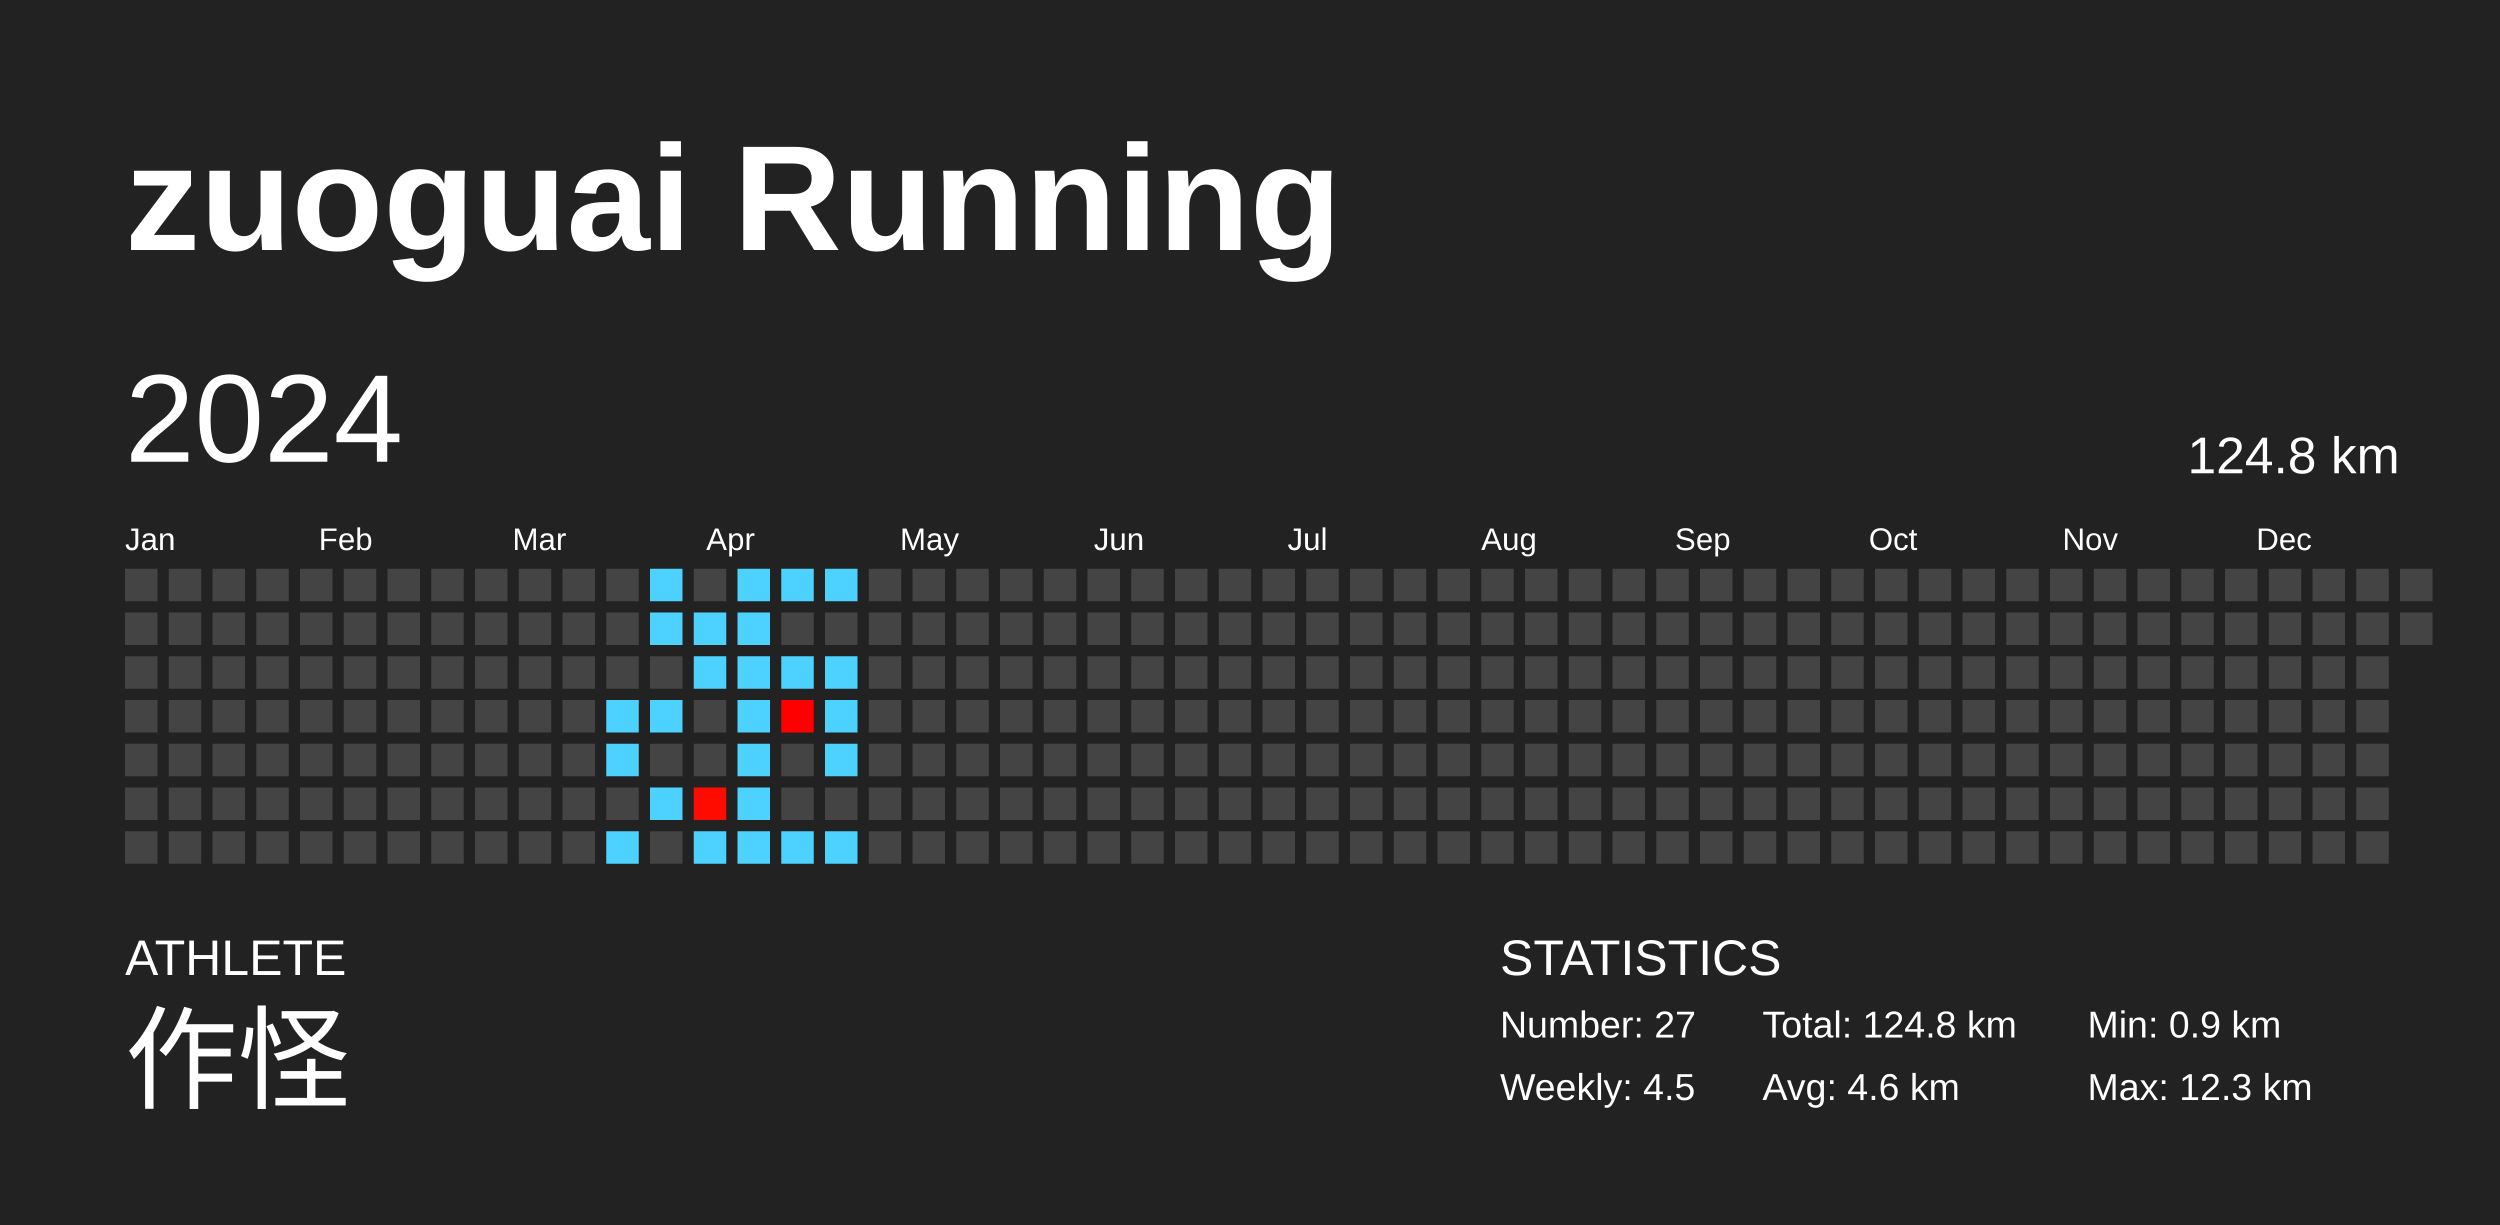
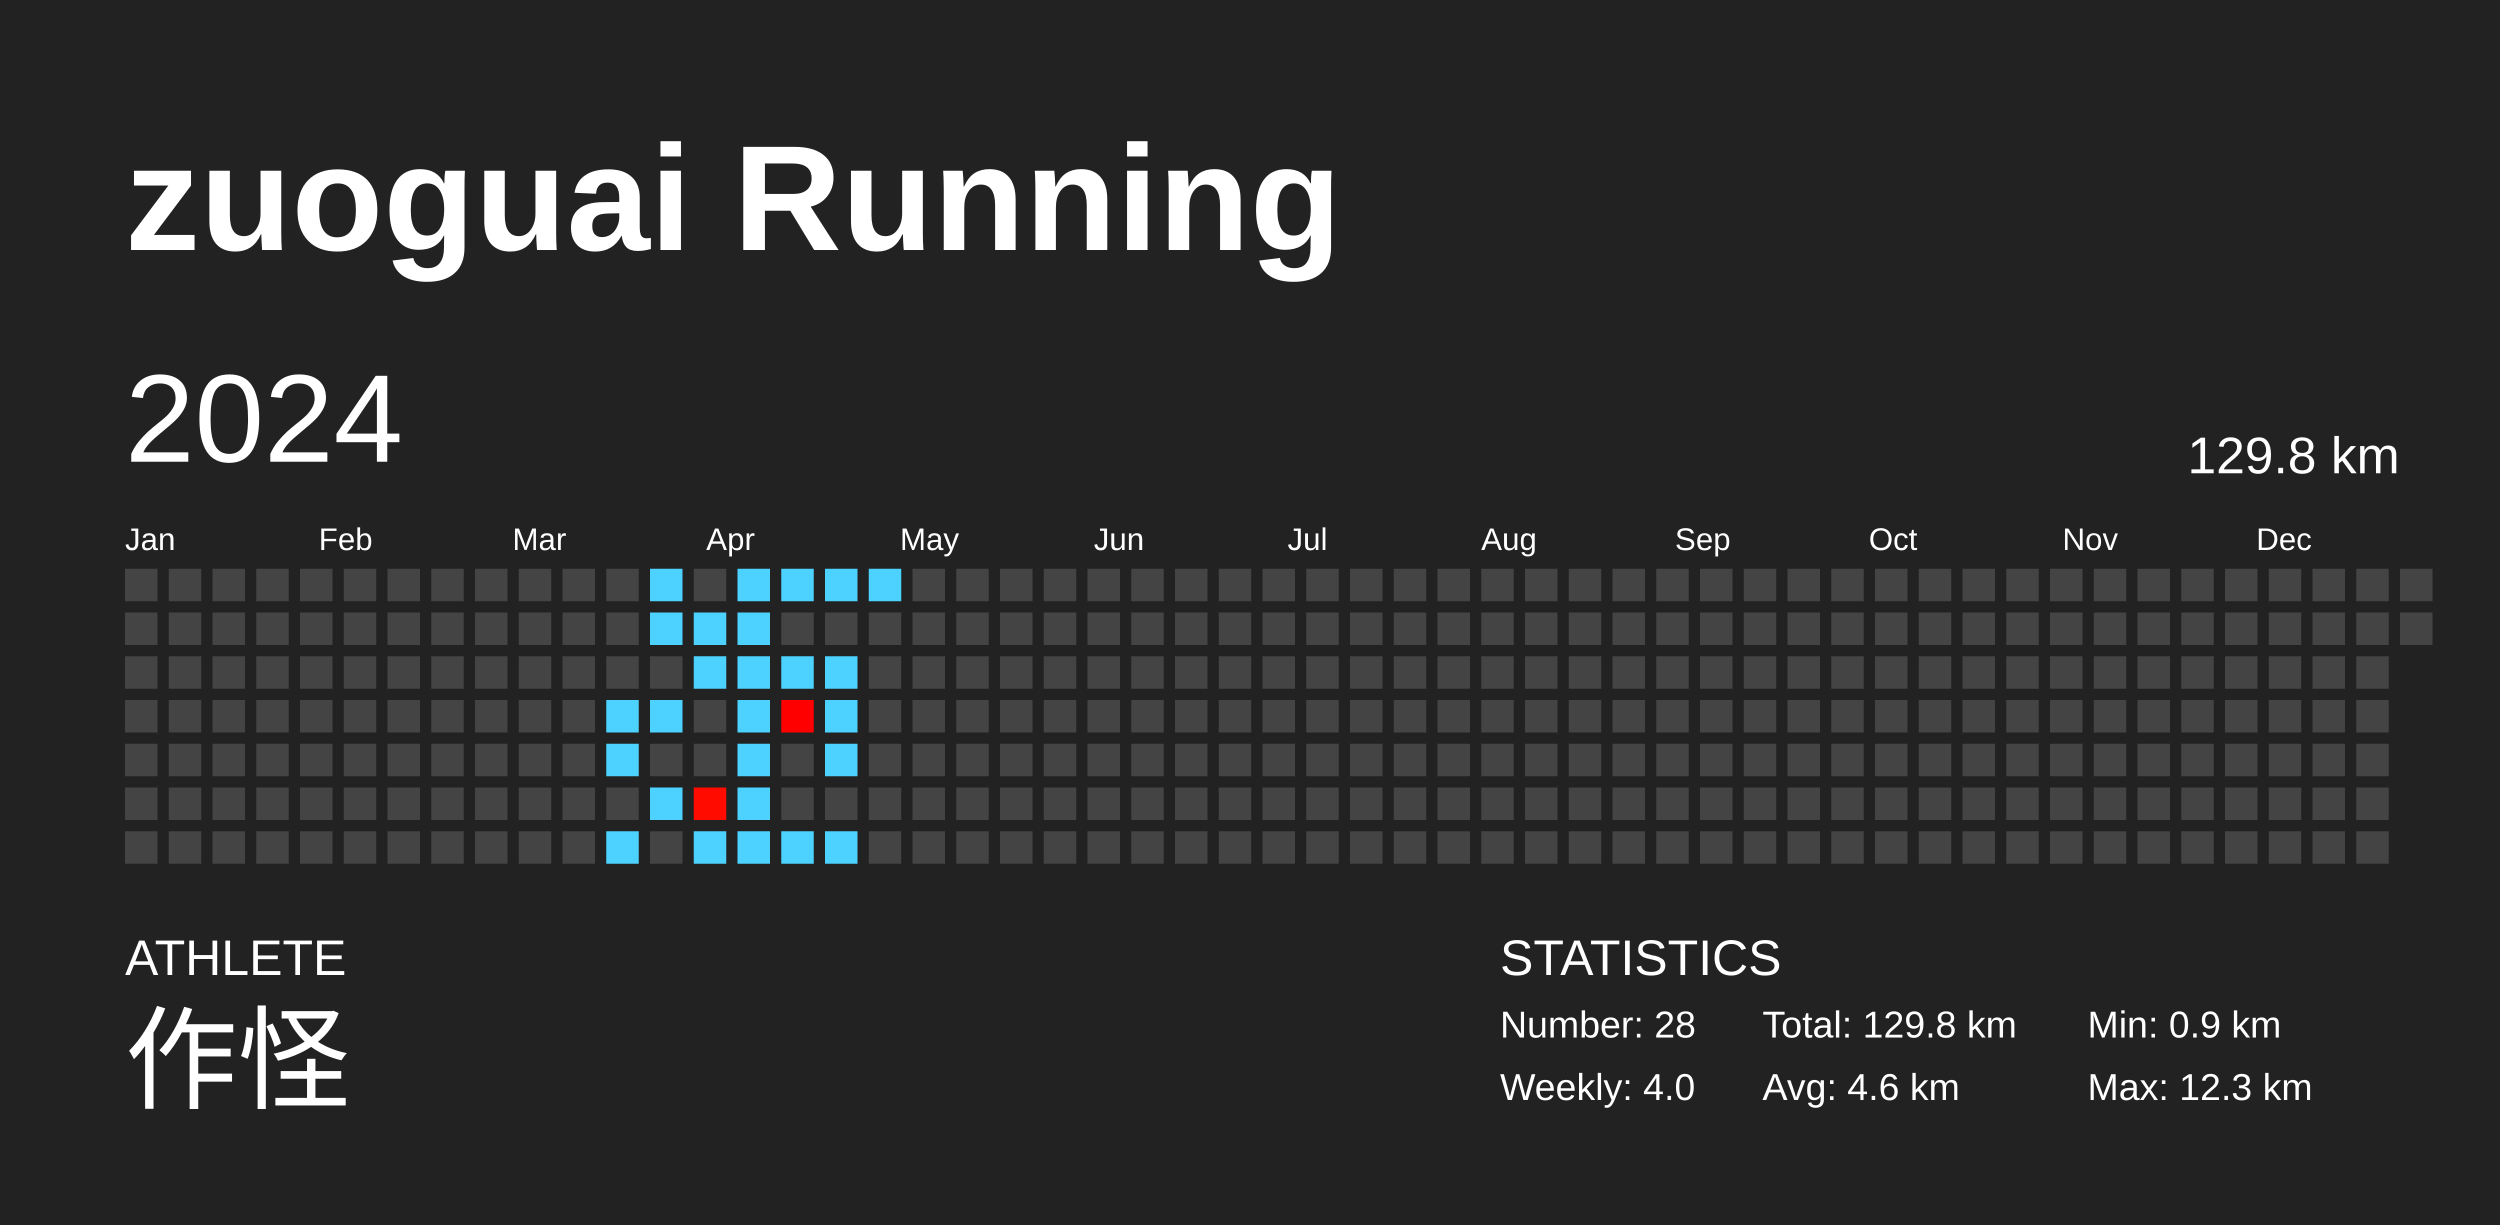
<svg xmlns="http://www.w3.org/2000/svg" baseProfile="full" height="98mm" version="1.1" viewBox="0,0,200,98" width="200mm">
  <defs />
  <rect fill="#222222" height="98" width="200" x="0" y="0" />
  <text fill="#FFFFFF" style="font-size:12px; font-family:Arial; font-weight:bold;" x="10" y="20">zuoguai Running</text>
  <text fill="#FFFFFF" style="font-size:4px; font-family:Arial" x="10" y="78">ATHLETE</text>
  <text fill="#FFFFFF" style="font-size:9px; font-family:Arial" x="10" y="88">作怪</text>
  <text fill="#FFFFFF" style="font-size:4px; font-family:Arial" x="120" y="78">STATISTICS</text>
-   <text fill="#FFFFFF" style="font-size:3px; font-family:Arial" x="120" y="83">Number: 27</text>
-   <text fill="#FFFFFF" style="font-size:3px; font-family:Arial" x="120" y="88">Weekly: 4.5</text>
-   <text fill="#FFFFFF" style="font-size:3px; font-family:Arial" x="141" y="83">Total: 124.8 km</text>
+   <text fill="#FFFFFF" style="font-size:3px; font-family:Arial" x="120" y="83">Number: 28</text>
+   <text fill="#FFFFFF" style="font-size:3px; font-family:Arial" x="120" y="88">Weekly: 4.0</text>
+   <text fill="#FFFFFF" style="font-size:3px; font-family:Arial" x="141" y="83">Total: 129.8 km</text>
  <text fill="#FFFFFF" style="font-size:3px; font-family:Arial" x="141" y="88">Avg: 4.6 km</text>
  <text fill="#FFFFFF" style="font-size:3px; font-family:Arial" x="167" y="83">Min: 0.9 km</text>
  <text fill="#FFFFFF" style="font-size:3px; font-family:Arial" x="167" y="88">Max: 12.3 km</text>
  <text dominant-baseline="hanging" fill="#FFFFFF" style="font-size:10.0px; font-family:Arial;" x="10" y="30">2024</text>
-   <text dominant-baseline="hanging" fill="#FFFFFF" style="font-size:4.125px; font-family:Arial;" x="175" y="35">124.8 km</text>
+   <text dominant-baseline="hanging" fill="#FFFFFF" style="font-size:4.125px; font-family:Arial;" x="175" y="35">129.8 km</text>
  <text fill="#FFFFFF" style="font-size:2.5px; font-family:Arial" x="10.0" y="44">Jan</text>
  <text fill="#FFFFFF" style="font-size:2.5px; font-family:Arial" x="25.5" y="44">Feb</text>
  <text fill="#FFFFFF" style="font-size:2.5px; font-family:Arial" x="41.0" y="44">Mar</text>
  <text fill="#FFFFFF" style="font-size:2.5px; font-family:Arial" x="56.5" y="44">Apr</text>
  <text fill="#FFFFFF" style="font-size:2.5px; font-family:Arial" x="72.0" y="44">May</text>
  <text fill="#FFFFFF" style="font-size:2.5px; font-family:Arial" x="87.5" y="44">Jun</text>
  <text fill="#FFFFFF" style="font-size:2.5px; font-family:Arial" x="103.0" y="44">Jul</text>
  <text fill="#FFFFFF" style="font-size:2.5px; font-family:Arial" x="118.5" y="44">Aug</text>
  <text fill="#FFFFFF" style="font-size:2.5px; font-family:Arial" x="134.0" y="44">Sep</text>
  <text fill="#FFFFFF" style="font-size:2.5px; font-family:Arial" x="149.5" y="44">Oct</text>
  <text fill="#FFFFFF" style="font-size:2.5px; font-family:Arial" x="165.0" y="44">Nov</text>
  <text fill="#FFFFFF" style="font-size:2.5px; font-family:Arial" x="180.5" y="44">Dec</text>
  <rect fill="#444444" height="2.6" width="2.6" x="10.0" y="45.5" />
  <rect fill="#444444" height="2.6" width="2.6" x="10.0" y="49.0" />
  <rect fill="#444444" height="2.6" width="2.6" x="10.0" y="52.5" />
  <rect fill="#444444" height="2.6" width="2.6" x="10.0" y="56.0" />
  <rect fill="#444444" height="2.6" width="2.6" x="10.0" y="59.5" />
  <rect fill="#444444" height="2.6" width="2.6" x="10.0" y="63.0" />
  <rect fill="#444444" height="2.6" width="2.6" x="10.0" y="66.5" />
  <rect fill="#444444" height="2.6" width="2.6" x="13.5" y="45.5" />
  <rect fill="#444444" height="2.6" width="2.6" x="13.5" y="49.0" />
  <rect fill="#444444" height="2.6" width="2.6" x="13.5" y="52.5" />
  <rect fill="#444444" height="2.6" width="2.6" x="13.5" y="56.0" />
  <rect fill="#444444" height="2.6" width="2.6" x="13.5" y="59.5" />
  <rect fill="#444444" height="2.6" width="2.6" x="13.5" y="63.0" />
  <rect fill="#444444" height="2.6" width="2.6" x="13.5" y="66.5" />
  <rect fill="#444444" height="2.6" width="2.6" x="17.0" y="45.5" />
  <rect fill="#444444" height="2.6" width="2.6" x="17.0" y="49.0" />
  <rect fill="#444444" height="2.6" width="2.6" x="17.0" y="52.5" />
  <rect fill="#444444" height="2.6" width="2.6" x="17.0" y="56.0" />
  <rect fill="#444444" height="2.6" width="2.6" x="17.0" y="59.5" />
  <rect fill="#444444" height="2.6" width="2.6" x="17.0" y="63.0" />
  <rect fill="#444444" height="2.6" width="2.6" x="17.0" y="66.5" />
  <rect fill="#444444" height="2.6" width="2.6" x="20.5" y="45.5" />
  <rect fill="#444444" height="2.6" width="2.6" x="20.5" y="49.0" />
  <rect fill="#444444" height="2.6" width="2.6" x="20.5" y="52.5" />
  <rect fill="#444444" height="2.6" width="2.6" x="20.5" y="56.0" />
  <rect fill="#444444" height="2.6" width="2.6" x="20.5" y="59.5" />
  <rect fill="#444444" height="2.6" width="2.6" x="20.5" y="63.0" />
  <rect fill="#444444" height="2.6" width="2.6" x="20.5" y="66.5" />
  <rect fill="#444444" height="2.6" width="2.6" x="24.0" y="45.5" />
  <rect fill="#444444" height="2.6" width="2.6" x="24.0" y="49.0" />
  <rect fill="#444444" height="2.6" width="2.6" x="24.0" y="52.5" />
  <rect fill="#444444" height="2.6" width="2.6" x="24.0" y="56.0" />
  <rect fill="#444444" height="2.6" width="2.6" x="24.0" y="59.5" />
  <rect fill="#444444" height="2.6" width="2.6" x="24.0" y="63.0" />
  <rect fill="#444444" height="2.6" width="2.6" x="24.0" y="66.5" />
  <rect fill="#444444" height="2.6" width="2.6" x="27.5" y="45.5" />
  <rect fill="#444444" height="2.6" width="2.6" x="27.5" y="49.0" />
  <rect fill="#444444" height="2.6" width="2.6" x="27.5" y="52.5" />
  <rect fill="#444444" height="2.6" width="2.6" x="27.5" y="56.0" />
  <rect fill="#444444" height="2.6" width="2.6" x="27.5" y="59.5" />
  <rect fill="#444444" height="2.6" width="2.6" x="27.5" y="63.0" />
  <rect fill="#444444" height="2.6" width="2.6" x="27.5" y="66.5" />
  <rect fill="#444444" height="2.6" width="2.6" x="31.0" y="45.5" />
  <rect fill="#444444" height="2.6" width="2.6" x="31.0" y="49.0" />
  <rect fill="#444444" height="2.6" width="2.6" x="31.0" y="52.5" />
  <rect fill="#444444" height="2.6" width="2.6" x="31.0" y="56.0" />
  <rect fill="#444444" height="2.6" width="2.6" x="31.0" y="59.5" />
  <rect fill="#444444" height="2.6" width="2.6" x="31.0" y="63.0" />
  <rect fill="#444444" height="2.6" width="2.6" x="31.0" y="66.5" />
  <rect fill="#444444" height="2.6" width="2.6" x="34.5" y="45.5" />
  <rect fill="#444444" height="2.6" width="2.6" x="34.5" y="49.0" />
  <rect fill="#444444" height="2.6" width="2.6" x="34.5" y="52.5" />
  <rect fill="#444444" height="2.6" width="2.6" x="34.5" y="56.0" />
  <rect fill="#444444" height="2.6" width="2.6" x="34.5" y="59.5" />
  <rect fill="#444444" height="2.6" width="2.6" x="34.5" y="63.0" />
  <rect fill="#444444" height="2.6" width="2.6" x="34.5" y="66.5" />
  <rect fill="#444444" height="2.6" width="2.6" x="38.0" y="45.5" />
  <rect fill="#444444" height="2.6" width="2.6" x="38.0" y="49.0" />
  <rect fill="#444444" height="2.6" width="2.6" x="38.0" y="52.5" />
  <rect fill="#444444" height="2.6" width="2.6" x="38.0" y="56.0" />
  <rect fill="#444444" height="2.6" width="2.6" x="38.0" y="59.5" />
  <rect fill="#444444" height="2.6" width="2.6" x="38.0" y="63.0" />
  <rect fill="#444444" height="2.6" width="2.6" x="38.0" y="66.5" />
  <rect fill="#444444" height="2.6" width="2.6" x="41.5" y="45.5" />
  <rect fill="#444444" height="2.6" width="2.6" x="41.5" y="49.0" />
  <rect fill="#444444" height="2.6" width="2.6" x="41.5" y="52.5" />
  <rect fill="#444444" height="2.6" width="2.6" x="41.5" y="56.0" />
  <rect fill="#444444" height="2.6" width="2.6" x="41.5" y="59.5" />
  <rect fill="#444444" height="2.6" width="2.6" x="41.5" y="63.0" />
  <rect fill="#444444" height="2.6" width="2.6" x="41.5" y="66.5" />
  <rect fill="#444444" height="2.6" width="2.6" x="45.0" y="45.5" />
  <rect fill="#444444" height="2.6" width="2.6" x="45.0" y="49.0" />
  <rect fill="#444444" height="2.6" width="2.6" x="45.0" y="52.5" />
  <rect fill="#444444" height="2.6" width="2.6" x="45.0" y="56.0" />
  <rect fill="#444444" height="2.6" width="2.6" x="45.0" y="59.5" />
  <rect fill="#444444" height="2.6" width="2.6" x="45.0" y="63.0" />
  <rect fill="#444444" height="2.6" width="2.6" x="45.0" y="66.5" />
  <rect fill="#444444" height="2.6" width="2.6" x="48.5" y="45.5" />
  <rect fill="#444444" height="2.6" width="2.6" x="48.5" y="49.0" />
  <rect fill="#444444" height="2.6" width="2.6" x="48.5" y="52.5" />
  <rect fill="#4dd2ff" height="2.6" width="2.6" x="48.5" y="56.0" />
  <rect fill="#4dd2ff" height="2.6" width="2.6" x="48.5" y="59.5" />
  <rect fill="#444444" height="2.6" width="2.6" x="48.5" y="63.0" />
  <rect fill="#4dd2ff" height="2.6" width="2.6" x="48.5" y="66.5" />
  <rect fill="#4dd2ff" height="2.6" width="2.6" x="52.0" y="45.5" />
  <rect fill="#4dd2ff" height="2.6" width="2.6" x="52.0" y="49.0" />
  <rect fill="#444444" height="2.6" width="2.6" x="52.0" y="52.5" />
  <rect fill="#4dd2ff" height="2.6" width="2.6" x="52.0" y="56.0" />
  <rect fill="#444444" height="2.6" width="2.6" x="52.0" y="59.5" />
  <rect fill="#4dd2ff" height="2.6" width="2.6" x="52.0" y="63.0" />
  <rect fill="#444444" height="2.6" width="2.6" x="52.0" y="66.5" />
  <rect fill="#444444" height="2.6" width="2.6" x="55.5" y="45.5" />
  <rect fill="#4dd2ff" height="2.6" width="2.6" x="55.5" y="49.0" />
  <rect fill="#4dd2ff" height="2.6" width="2.6" x="55.5" y="52.5" />
  <rect fill="#444444" height="2.6" width="2.6" x="55.5" y="56.0" />
  <rect fill="#444444" height="2.6" width="2.6" x="55.5" y="59.5" />
  <rect fill="#ff0b00" height="2.6" width="2.6" x="55.5" y="63.0" />
  <rect fill="#4dd2ff" height="2.6" width="2.6" x="55.5" y="66.5" />
  <rect fill="#4dd2ff" height="2.6" width="2.6" x="59.0" y="45.5" />
  <rect fill="#4dd2ff" height="2.6" width="2.6" x="59.0" y="49.0" />
  <rect fill="#4dd2ff" height="2.6" width="2.6" x="59.0" y="52.5" />
  <rect fill="#4dd2ff" height="2.6" width="2.6" x="59.0" y="56.0" />
  <rect fill="#4dd2ff" height="2.6" width="2.6" x="59.0" y="59.5" />
  <rect fill="#4dd2ff" height="2.6" width="2.6" x="59.0" y="63.0" />
  <rect fill="#4dd2ff" height="2.6" width="2.6" x="59.0" y="66.5" />
  <rect fill="#4dd2ff" height="2.6" width="2.6" x="62.5" y="45.5" />
  <rect fill="#444444" height="2.6" width="2.6" x="62.5" y="49.0" />
  <rect fill="#4dd2ff" height="2.6" width="2.6" x="62.5" y="52.5" />
  <rect fill="#ff0000" height="2.6" width="2.6" x="62.5" y="56.0" />
  <rect fill="#444444" height="2.6" width="2.6" x="62.5" y="59.5" />
  <rect fill="#444444" height="2.6" width="2.6" x="62.5" y="63.0" />
  <rect fill="#4dd2ff" height="2.6" width="2.6" x="62.5" y="66.5" />
  <rect fill="#4dd2ff" height="2.6" width="2.6" x="66.0" y="45.5" />
  <rect fill="#444444" height="2.6" width="2.6" x="66.0" y="49.0" />
  <rect fill="#4dd2ff" height="2.6" width="2.6" x="66.0" y="52.5" />
  <rect fill="#4dd2ff" height="2.6" width="2.6" x="66.0" y="56.0" />
  <rect fill="#4dd2ff" height="2.6" width="2.6" x="66.0" y="59.5" />
  <rect fill="#444444" height="2.6" width="2.6" x="66.0" y="63.0" />
  <rect fill="#4dd2ff" height="2.6" width="2.6" x="66.0" y="66.5" />
-   <rect fill="#444444" height="2.6" width="2.6" x="69.5" y="45.5" />
+   <rect fill="#4dd2ff" height="2.6" width="2.6" x="69.5" y="45.5" />
  <rect fill="#444444" height="2.6" width="2.6" x="69.5" y="49.0" />
  <rect fill="#444444" height="2.6" width="2.6" x="69.5" y="52.5" />
  <rect fill="#444444" height="2.6" width="2.6" x="69.5" y="56.0" />
  <rect fill="#444444" height="2.6" width="2.6" x="69.5" y="59.5" />
  <rect fill="#444444" height="2.6" width="2.6" x="69.5" y="63.0" />
  <rect fill="#444444" height="2.6" width="2.6" x="69.5" y="66.5" />
  <rect fill="#444444" height="2.6" width="2.6" x="73.0" y="45.5" />
  <rect fill="#444444" height="2.6" width="2.6" x="73.0" y="49.0" />
  <rect fill="#444444" height="2.6" width="2.6" x="73.0" y="52.5" />
  <rect fill="#444444" height="2.6" width="2.6" x="73.0" y="56.0" />
  <rect fill="#444444" height="2.6" width="2.6" x="73.0" y="59.5" />
  <rect fill="#444444" height="2.6" width="2.6" x="73.0" y="63.0" />
  <rect fill="#444444" height="2.6" width="2.6" x="73.0" y="66.5" />
  <rect fill="#444444" height="2.6" width="2.6" x="76.5" y="45.5" />
  <rect fill="#444444" height="2.6" width="2.6" x="76.5" y="49.0" />
  <rect fill="#444444" height="2.6" width="2.6" x="76.5" y="52.5" />
  <rect fill="#444444" height="2.6" width="2.6" x="76.5" y="56.0" />
  <rect fill="#444444" height="2.6" width="2.6" x="76.5" y="59.5" />
  <rect fill="#444444" height="2.6" width="2.6" x="76.5" y="63.0" />
  <rect fill="#444444" height="2.6" width="2.6" x="76.5" y="66.5" />
  <rect fill="#444444" height="2.6" width="2.6" x="80.0" y="45.5" />
  <rect fill="#444444" height="2.6" width="2.6" x="80.0" y="49.0" />
  <rect fill="#444444" height="2.6" width="2.6" x="80.0" y="52.5" />
  <rect fill="#444444" height="2.6" width="2.6" x="80.0" y="56.0" />
  <rect fill="#444444" height="2.6" width="2.6" x="80.0" y="59.5" />
  <rect fill="#444444" height="2.6" width="2.6" x="80.0" y="63.0" />
  <rect fill="#444444" height="2.6" width="2.6" x="80.0" y="66.5" />
  <rect fill="#444444" height="2.6" width="2.6" x="83.5" y="45.5" />
  <rect fill="#444444" height="2.6" width="2.6" x="83.5" y="49.0" />
  <rect fill="#444444" height="2.6" width="2.6" x="83.5" y="52.5" />
  <rect fill="#444444" height="2.6" width="2.6" x="83.5" y="56.0" />
  <rect fill="#444444" height="2.6" width="2.6" x="83.5" y="59.5" />
  <rect fill="#444444" height="2.6" width="2.6" x="83.5" y="63.0" />
  <rect fill="#444444" height="2.6" width="2.6" x="83.5" y="66.5" />
  <rect fill="#444444" height="2.6" width="2.6" x="87.0" y="45.5" />
  <rect fill="#444444" height="2.6" width="2.6" x="87.0" y="49.0" />
  <rect fill="#444444" height="2.6" width="2.6" x="87.0" y="52.5" />
  <rect fill="#444444" height="2.6" width="2.6" x="87.0" y="56.0" />
  <rect fill="#444444" height="2.6" width="2.6" x="87.0" y="59.5" />
  <rect fill="#444444" height="2.6" width="2.6" x="87.0" y="63.0" />
  <rect fill="#444444" height="2.6" width="2.6" x="87.0" y="66.5" />
  <rect fill="#444444" height="2.6" width="2.6" x="90.5" y="45.5" />
  <rect fill="#444444" height="2.6" width="2.6" x="90.5" y="49.0" />
  <rect fill="#444444" height="2.6" width="2.6" x="90.5" y="52.5" />
  <rect fill="#444444" height="2.6" width="2.6" x="90.5" y="56.0" />
  <rect fill="#444444" height="2.6" width="2.6" x="90.5" y="59.5" />
  <rect fill="#444444" height="2.6" width="2.6" x="90.5" y="63.0" />
  <rect fill="#444444" height="2.6" width="2.6" x="90.5" y="66.5" />
  <rect fill="#444444" height="2.6" width="2.6" x="94.0" y="45.5" />
  <rect fill="#444444" height="2.6" width="2.6" x="94.0" y="49.0" />
  <rect fill="#444444" height="2.6" width="2.6" x="94.0" y="52.5" />
  <rect fill="#444444" height="2.6" width="2.6" x="94.0" y="56.0" />
  <rect fill="#444444" height="2.6" width="2.6" x="94.0" y="59.5" />
  <rect fill="#444444" height="2.6" width="2.6" x="94.0" y="63.0" />
  <rect fill="#444444" height="2.6" width="2.6" x="94.0" y="66.5" />
  <rect fill="#444444" height="2.6" width="2.6" x="97.5" y="45.5" />
  <rect fill="#444444" height="2.6" width="2.6" x="97.5" y="49.0" />
  <rect fill="#444444" height="2.6" width="2.6" x="97.5" y="52.5" />
  <rect fill="#444444" height="2.6" width="2.6" x="97.5" y="56.0" />
  <rect fill="#444444" height="2.6" width="2.6" x="97.5" y="59.5" />
  <rect fill="#444444" height="2.6" width="2.6" x="97.5" y="63.0" />
  <rect fill="#444444" height="2.6" width="2.6" x="97.5" y="66.5" />
  <rect fill="#444444" height="2.6" width="2.6" x="101.0" y="45.5" />
  <rect fill="#444444" height="2.6" width="2.6" x="101.0" y="49.0" />
  <rect fill="#444444" height="2.6" width="2.6" x="101.0" y="52.5" />
  <rect fill="#444444" height="2.6" width="2.6" x="101.0" y="56.0" />
  <rect fill="#444444" height="2.6" width="2.6" x="101.0" y="59.5" />
  <rect fill="#444444" height="2.6" width="2.6" x="101.0" y="63.0" />
  <rect fill="#444444" height="2.6" width="2.6" x="101.0" y="66.5" />
  <rect fill="#444444" height="2.6" width="2.6" x="104.5" y="45.5" />
  <rect fill="#444444" height="2.6" width="2.6" x="104.5" y="49.0" />
  <rect fill="#444444" height="2.6" width="2.6" x="104.5" y="52.5" />
  <rect fill="#444444" height="2.6" width="2.6" x="104.5" y="56.0" />
  <rect fill="#444444" height="2.6" width="2.6" x="104.5" y="59.5" />
  <rect fill="#444444" height="2.6" width="2.6" x="104.5" y="63.0" />
  <rect fill="#444444" height="2.6" width="2.6" x="104.5" y="66.5" />
  <rect fill="#444444" height="2.6" width="2.6" x="108.0" y="45.5" />
  <rect fill="#444444" height="2.6" width="2.6" x="108.0" y="49.0" />
  <rect fill="#444444" height="2.6" width="2.6" x="108.0" y="52.5" />
  <rect fill="#444444" height="2.6" width="2.6" x="108.0" y="56.0" />
  <rect fill="#444444" height="2.6" width="2.6" x="108.0" y="59.5" />
  <rect fill="#444444" height="2.6" width="2.6" x="108.0" y="63.0" />
  <rect fill="#444444" height="2.6" width="2.6" x="108.0" y="66.5" />
  <rect fill="#444444" height="2.6" width="2.6" x="111.5" y="45.5" />
  <rect fill="#444444" height="2.6" width="2.6" x="111.5" y="49.0" />
  <rect fill="#444444" height="2.6" width="2.6" x="111.5" y="52.5" />
  <rect fill="#444444" height="2.6" width="2.6" x="111.5" y="56.0" />
  <rect fill="#444444" height="2.6" width="2.6" x="111.5" y="59.5" />
  <rect fill="#444444" height="2.6" width="2.6" x="111.5" y="63.0" />
  <rect fill="#444444" height="2.6" width="2.6" x="111.5" y="66.5" />
  <rect fill="#444444" height="2.6" width="2.6" x="115.0" y="45.5" />
  <rect fill="#444444" height="2.6" width="2.6" x="115.0" y="49.0" />
  <rect fill="#444444" height="2.6" width="2.6" x="115.0" y="52.5" />
  <rect fill="#444444" height="2.6" width="2.6" x="115.0" y="56.0" />
  <rect fill="#444444" height="2.6" width="2.6" x="115.0" y="59.5" />
  <rect fill="#444444" height="2.6" width="2.6" x="115.0" y="63.0" />
  <rect fill="#444444" height="2.6" width="2.6" x="115.0" y="66.5" />
  <rect fill="#444444" height="2.6" width="2.6" x="118.5" y="45.5" />
  <rect fill="#444444" height="2.6" width="2.6" x="118.5" y="49.0" />
  <rect fill="#444444" height="2.6" width="2.6" x="118.5" y="52.5" />
  <rect fill="#444444" height="2.6" width="2.6" x="118.5" y="56.0" />
  <rect fill="#444444" height="2.6" width="2.6" x="118.5" y="59.5" />
  <rect fill="#444444" height="2.6" width="2.6" x="118.5" y="63.0" />
  <rect fill="#444444" height="2.6" width="2.6" x="118.5" y="66.5" />
  <rect fill="#444444" height="2.6" width="2.6" x="122.0" y="45.5" />
  <rect fill="#444444" height="2.6" width="2.6" x="122.0" y="49.0" />
  <rect fill="#444444" height="2.6" width="2.6" x="122.0" y="52.5" />
  <rect fill="#444444" height="2.6" width="2.6" x="122.0" y="56.0" />
  <rect fill="#444444" height="2.6" width="2.6" x="122.0" y="59.5" />
  <rect fill="#444444" height="2.6" width="2.6" x="122.0" y="63.0" />
  <rect fill="#444444" height="2.6" width="2.6" x="122.0" y="66.5" />
  <rect fill="#444444" height="2.6" width="2.6" x="125.5" y="45.5" />
  <rect fill="#444444" height="2.6" width="2.6" x="125.5" y="49.0" />
  <rect fill="#444444" height="2.6" width="2.6" x="125.5" y="52.5" />
  <rect fill="#444444" height="2.6" width="2.6" x="125.5" y="56.0" />
  <rect fill="#444444" height="2.6" width="2.6" x="125.5" y="59.5" />
  <rect fill="#444444" height="2.6" width="2.6" x="125.5" y="63.0" />
  <rect fill="#444444" height="2.6" width="2.6" x="125.5" y="66.5" />
  <rect fill="#444444" height="2.6" width="2.6" x="129.0" y="45.5" />
  <rect fill="#444444" height="2.6" width="2.6" x="129.0" y="49.0" />
  <rect fill="#444444" height="2.6" width="2.6" x="129.0" y="52.5" />
  <rect fill="#444444" height="2.6" width="2.6" x="129.0" y="56.0" />
  <rect fill="#444444" height="2.6" width="2.6" x="129.0" y="59.5" />
  <rect fill="#444444" height="2.6" width="2.6" x="129.0" y="63.0" />
  <rect fill="#444444" height="2.6" width="2.6" x="129.0" y="66.5" />
  <rect fill="#444444" height="2.6" width="2.6" x="132.5" y="45.5" />
  <rect fill="#444444" height="2.6" width="2.6" x="132.5" y="49.0" />
  <rect fill="#444444" height="2.6" width="2.6" x="132.5" y="52.5" />
  <rect fill="#444444" height="2.6" width="2.6" x="132.5" y="56.0" />
  <rect fill="#444444" height="2.6" width="2.6" x="132.5" y="59.5" />
  <rect fill="#444444" height="2.6" width="2.6" x="132.5" y="63.0" />
  <rect fill="#444444" height="2.6" width="2.6" x="132.5" y="66.5" />
  <rect fill="#444444" height="2.6" width="2.6" x="136.0" y="45.5" />
  <rect fill="#444444" height="2.6" width="2.6" x="136.0" y="49.0" />
  <rect fill="#444444" height="2.6" width="2.6" x="136.0" y="52.5" />
  <rect fill="#444444" height="2.6" width="2.6" x="136.0" y="56.0" />
  <rect fill="#444444" height="2.6" width="2.6" x="136.0" y="59.5" />
  <rect fill="#444444" height="2.6" width="2.6" x="136.0" y="63.0" />
  <rect fill="#444444" height="2.6" width="2.6" x="136.0" y="66.5" />
  <rect fill="#444444" height="2.6" width="2.6" x="139.5" y="45.5" />
  <rect fill="#444444" height="2.6" width="2.6" x="139.5" y="49.0" />
  <rect fill="#444444" height="2.6" width="2.6" x="139.5" y="52.5" />
  <rect fill="#444444" height="2.6" width="2.6" x="139.5" y="56.0" />
  <rect fill="#444444" height="2.6" width="2.6" x="139.5" y="59.5" />
  <rect fill="#444444" height="2.6" width="2.6" x="139.5" y="63.0" />
  <rect fill="#444444" height="2.6" width="2.6" x="139.5" y="66.5" />
  <rect fill="#444444" height="2.6" width="2.6" x="143.0" y="45.5" />
  <rect fill="#444444" height="2.6" width="2.6" x="143.0" y="49.0" />
  <rect fill="#444444" height="2.6" width="2.6" x="143.0" y="52.5" />
  <rect fill="#444444" height="2.6" width="2.6" x="143.0" y="56.0" />
  <rect fill="#444444" height="2.6" width="2.6" x="143.0" y="59.5" />
  <rect fill="#444444" height="2.6" width="2.6" x="143.0" y="63.0" />
  <rect fill="#444444" height="2.6" width="2.6" x="143.0" y="66.5" />
  <rect fill="#444444" height="2.6" width="2.6" x="146.5" y="45.5" />
  <rect fill="#444444" height="2.6" width="2.6" x="146.5" y="49.0" />
  <rect fill="#444444" height="2.6" width="2.6" x="146.5" y="52.5" />
  <rect fill="#444444" height="2.6" width="2.6" x="146.5" y="56.0" />
  <rect fill="#444444" height="2.6" width="2.6" x="146.5" y="59.5" />
  <rect fill="#444444" height="2.6" width="2.6" x="146.5" y="63.0" />
  <rect fill="#444444" height="2.6" width="2.6" x="146.5" y="66.5" />
  <rect fill="#444444" height="2.6" width="2.6" x="150.0" y="45.5" />
  <rect fill="#444444" height="2.6" width="2.6" x="150.0" y="49.0" />
  <rect fill="#444444" height="2.6" width="2.6" x="150.0" y="52.5" />
  <rect fill="#444444" height="2.6" width="2.6" x="150.0" y="56.0" />
  <rect fill="#444444" height="2.6" width="2.6" x="150.0" y="59.5" />
  <rect fill="#444444" height="2.6" width="2.6" x="150.0" y="63.0" />
  <rect fill="#444444" height="2.6" width="2.6" x="150.0" y="66.5" />
  <rect fill="#444444" height="2.6" width="2.6" x="153.5" y="45.5" />
  <rect fill="#444444" height="2.6" width="2.6" x="153.5" y="49.0" />
  <rect fill="#444444" height="2.6" width="2.6" x="153.5" y="52.5" />
  <rect fill="#444444" height="2.6" width="2.6" x="153.5" y="56.0" />
  <rect fill="#444444" height="2.6" width="2.6" x="153.5" y="59.5" />
  <rect fill="#444444" height="2.6" width="2.6" x="153.5" y="63.0" />
  <rect fill="#444444" height="2.6" width="2.6" x="153.5" y="66.5" />
  <rect fill="#444444" height="2.6" width="2.6" x="157.0" y="45.5" />
  <rect fill="#444444" height="2.6" width="2.6" x="157.0" y="49.0" />
  <rect fill="#444444" height="2.6" width="2.6" x="157.0" y="52.5" />
  <rect fill="#444444" height="2.6" width="2.6" x="157.0" y="56.0" />
  <rect fill="#444444" height="2.6" width="2.6" x="157.0" y="59.5" />
  <rect fill="#444444" height="2.6" width="2.6" x="157.0" y="63.0" />
  <rect fill="#444444" height="2.6" width="2.6" x="157.0" y="66.5" />
  <rect fill="#444444" height="2.6" width="2.6" x="160.5" y="45.5" />
  <rect fill="#444444" height="2.6" width="2.6" x="160.5" y="49.0" />
  <rect fill="#444444" height="2.6" width="2.6" x="160.5" y="52.5" />
  <rect fill="#444444" height="2.6" width="2.6" x="160.5" y="56.0" />
  <rect fill="#444444" height="2.6" width="2.6" x="160.5" y="59.5" />
  <rect fill="#444444" height="2.6" width="2.6" x="160.5" y="63.0" />
  <rect fill="#444444" height="2.6" width="2.6" x="160.5" y="66.5" />
  <rect fill="#444444" height="2.6" width="2.6" x="164.0" y="45.5" />
  <rect fill="#444444" height="2.6" width="2.6" x="164.0" y="49.0" />
  <rect fill="#444444" height="2.6" width="2.6" x="164.0" y="52.5" />
  <rect fill="#444444" height="2.6" width="2.6" x="164.0" y="56.0" />
  <rect fill="#444444" height="2.6" width="2.6" x="164.0" y="59.5" />
  <rect fill="#444444" height="2.6" width="2.6" x="164.0" y="63.0" />
  <rect fill="#444444" height="2.6" width="2.6" x="164.0" y="66.5" />
  <rect fill="#444444" height="2.6" width="2.6" x="167.5" y="45.5" />
  <rect fill="#444444" height="2.6" width="2.6" x="167.5" y="49.0" />
  <rect fill="#444444" height="2.6" width="2.6" x="167.5" y="52.5" />
  <rect fill="#444444" height="2.6" width="2.6" x="167.5" y="56.0" />
  <rect fill="#444444" height="2.6" width="2.6" x="167.5" y="59.5" />
  <rect fill="#444444" height="2.6" width="2.6" x="167.5" y="63.0" />
  <rect fill="#444444" height="2.6" width="2.6" x="167.5" y="66.5" />
  <rect fill="#444444" height="2.6" width="2.6" x="171.0" y="45.5" />
  <rect fill="#444444" height="2.6" width="2.6" x="171.0" y="49.0" />
  <rect fill="#444444" height="2.6" width="2.6" x="171.0" y="52.5" />
  <rect fill="#444444" height="2.6" width="2.6" x="171.0" y="56.0" />
  <rect fill="#444444" height="2.6" width="2.6" x="171.0" y="59.5" />
  <rect fill="#444444" height="2.6" width="2.6" x="171.0" y="63.0" />
  <rect fill="#444444" height="2.6" width="2.6" x="171.0" y="66.5" />
  <rect fill="#444444" height="2.6" width="2.6" x="174.5" y="45.5" />
  <rect fill="#444444" height="2.6" width="2.6" x="174.5" y="49.0" />
  <rect fill="#444444" height="2.6" width="2.6" x="174.5" y="52.5" />
  <rect fill="#444444" height="2.6" width="2.6" x="174.5" y="56.0" />
  <rect fill="#444444" height="2.6" width="2.6" x="174.5" y="59.5" />
  <rect fill="#444444" height="2.6" width="2.6" x="174.5" y="63.0" />
  <rect fill="#444444" height="2.6" width="2.6" x="174.5" y="66.5" />
  <rect fill="#444444" height="2.6" width="2.6" x="178.0" y="45.5" />
  <rect fill="#444444" height="2.6" width="2.6" x="178.0" y="49.0" />
  <rect fill="#444444" height="2.6" width="2.6" x="178.0" y="52.5" />
  <rect fill="#444444" height="2.6" width="2.6" x="178.0" y="56.0" />
  <rect fill="#444444" height="2.6" width="2.6" x="178.0" y="59.5" />
  <rect fill="#444444" height="2.6" width="2.6" x="178.0" y="63.0" />
  <rect fill="#444444" height="2.6" width="2.6" x="178.0" y="66.5" />
  <rect fill="#444444" height="2.6" width="2.6" x="181.5" y="45.5" />
  <rect fill="#444444" height="2.6" width="2.6" x="181.5" y="49.0" />
  <rect fill="#444444" height="2.6" width="2.6" x="181.5" y="52.5" />
  <rect fill="#444444" height="2.6" width="2.6" x="181.5" y="56.0" />
  <rect fill="#444444" height="2.6" width="2.6" x="181.5" y="59.5" />
  <rect fill="#444444" height="2.6" width="2.6" x="181.5" y="63.0" />
  <rect fill="#444444" height="2.6" width="2.6" x="181.5" y="66.5" />
  <rect fill="#444444" height="2.6" width="2.6" x="185.0" y="45.5" />
  <rect fill="#444444" height="2.6" width="2.6" x="185.0" y="49.0" />
  <rect fill="#444444" height="2.6" width="2.6" x="185.0" y="52.5" />
  <rect fill="#444444" height="2.6" width="2.6" x="185.0" y="56.0" />
  <rect fill="#444444" height="2.6" width="2.6" x="185.0" y="59.5" />
  <rect fill="#444444" height="2.6" width="2.6" x="185.0" y="63.0" />
  <rect fill="#444444" height="2.6" width="2.6" x="185.0" y="66.5" />
  <rect fill="#444444" height="2.6" width="2.6" x="188.5" y="45.5" />
  <rect fill="#444444" height="2.6" width="2.6" x="188.5" y="49.0" />
  <rect fill="#444444" height="2.6" width="2.6" x="188.5" y="52.5" />
  <rect fill="#444444" height="2.6" width="2.6" x="188.5" y="56.0" />
  <rect fill="#444444" height="2.6" width="2.6" x="188.5" y="59.5" />
  <rect fill="#444444" height="2.6" width="2.6" x="188.5" y="63.0" />
  <rect fill="#444444" height="2.6" width="2.6" x="188.5" y="66.5" />
  <rect fill="#444444" height="2.6" width="2.6" x="192.0" y="45.5" />
  <rect fill="#444444" height="2.6" width="2.6" x="192.0" y="49.0" />
</svg>
